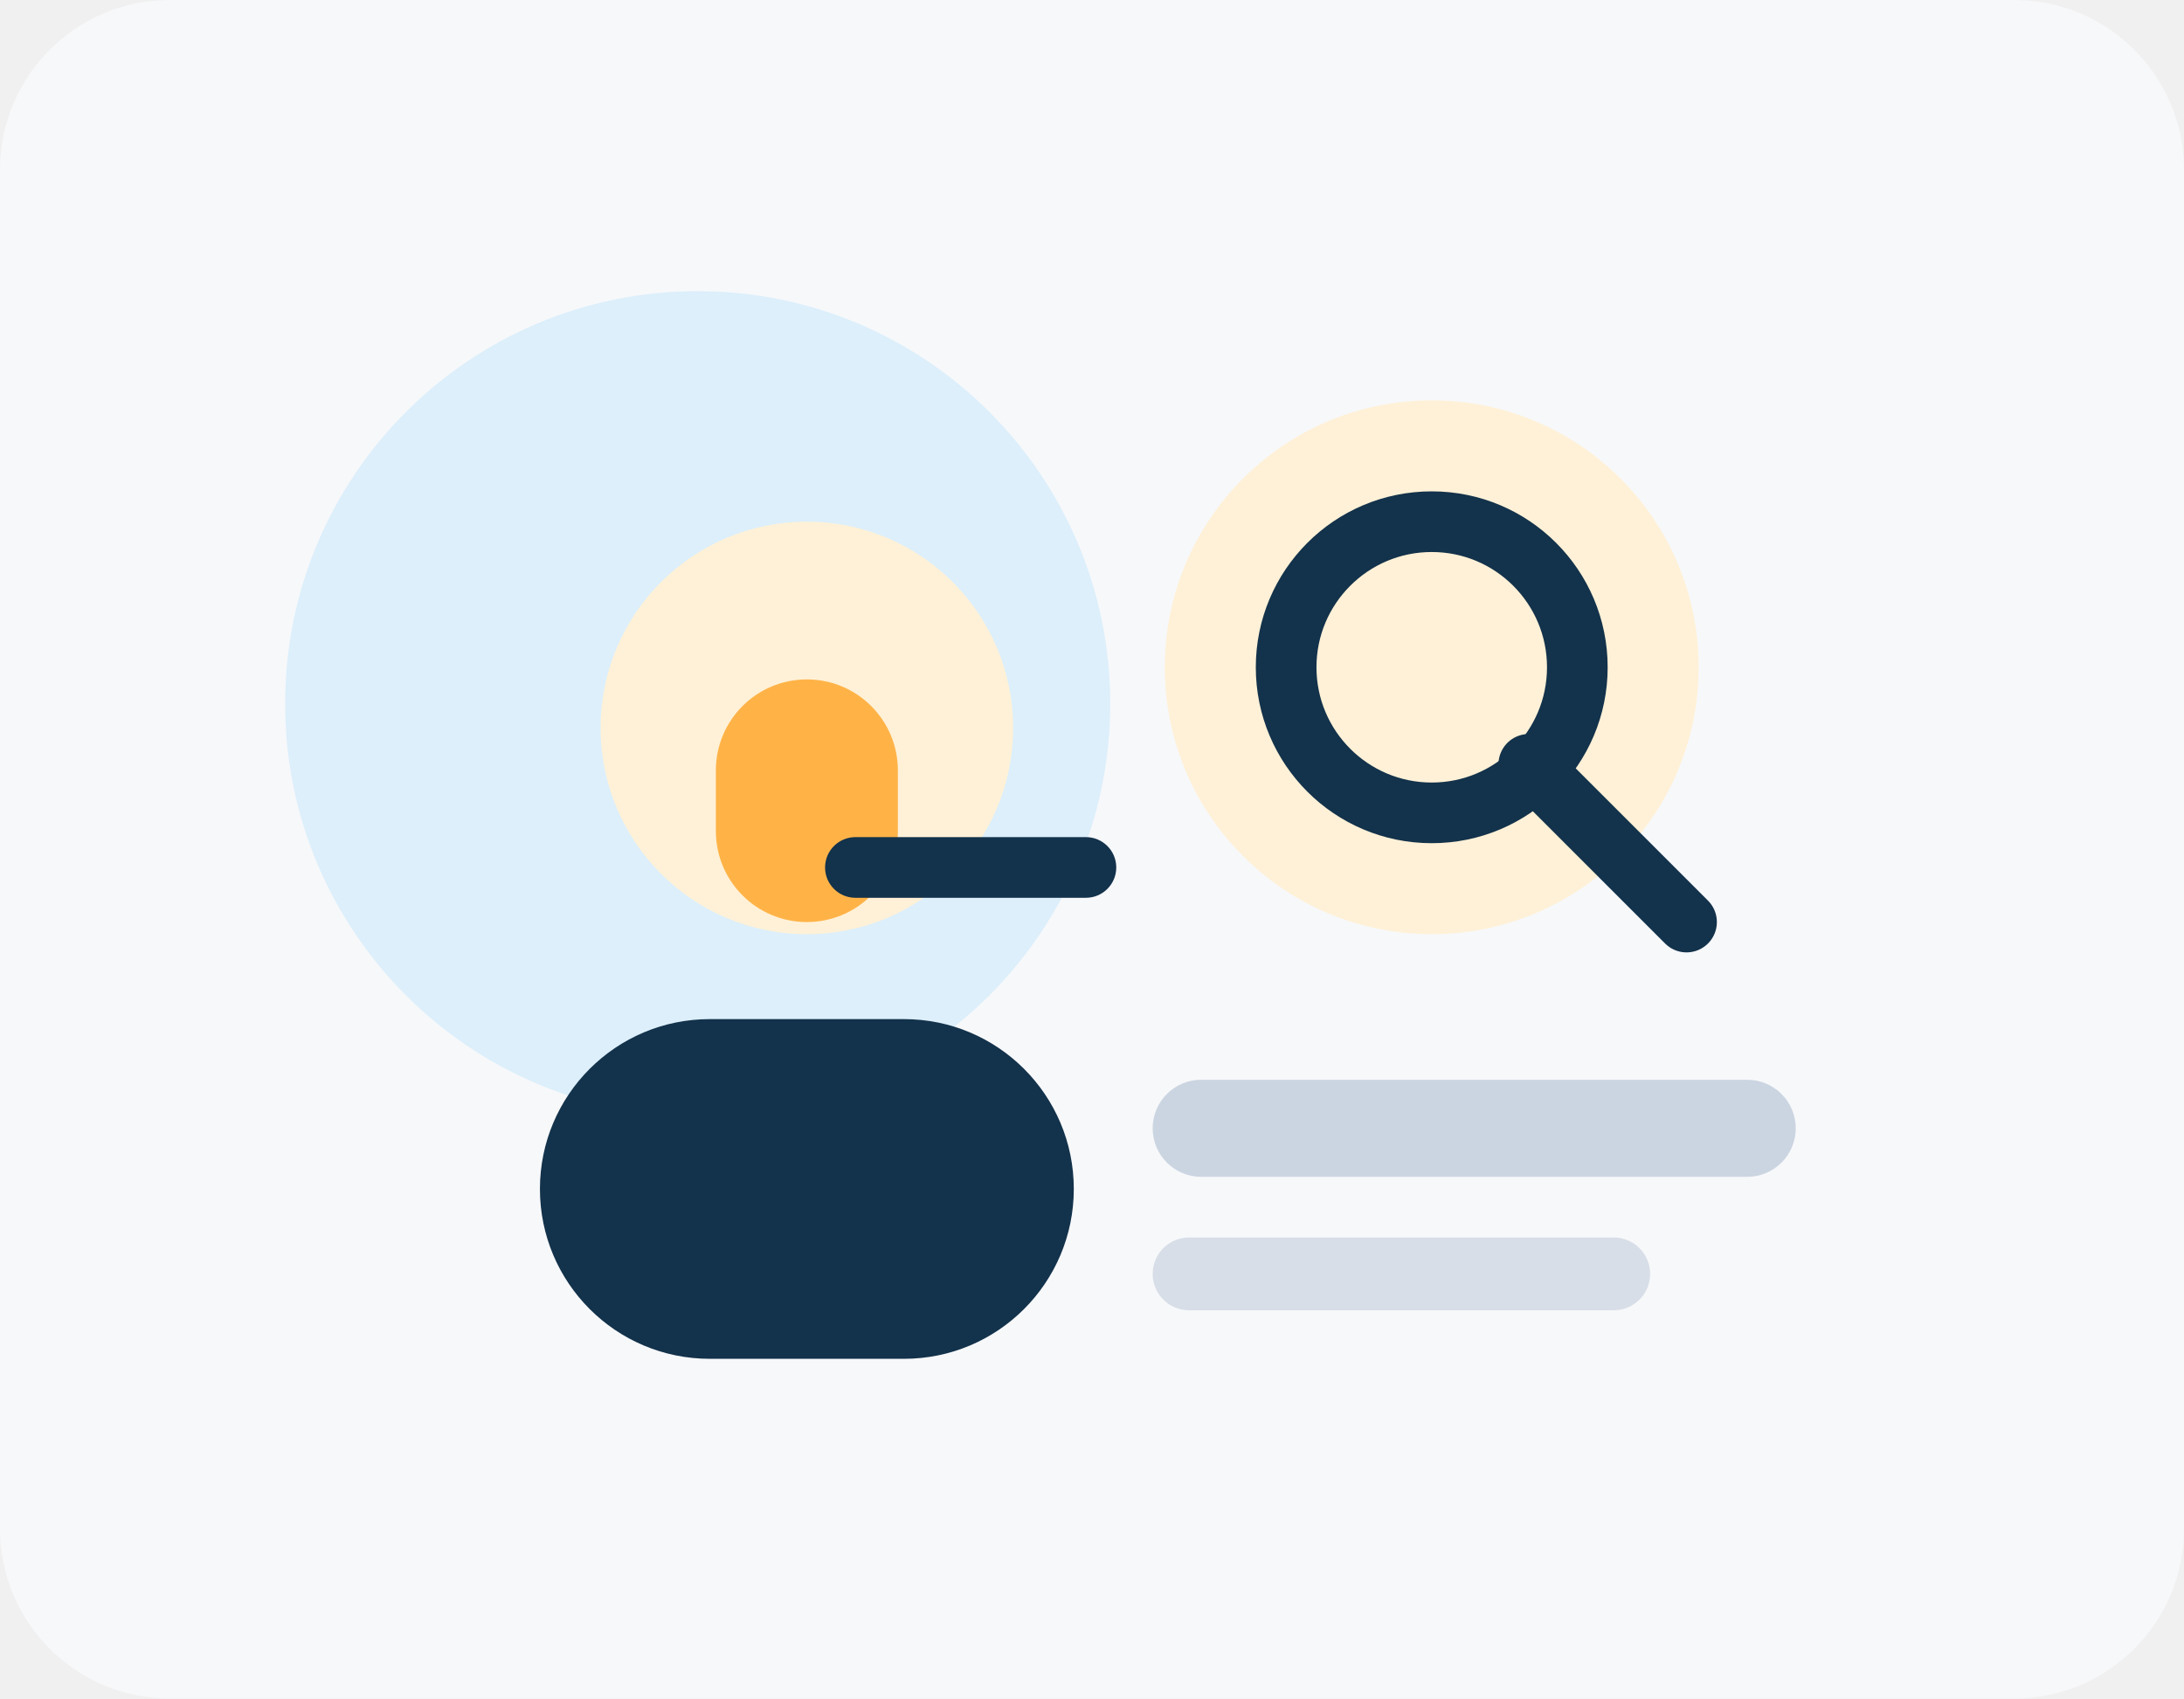
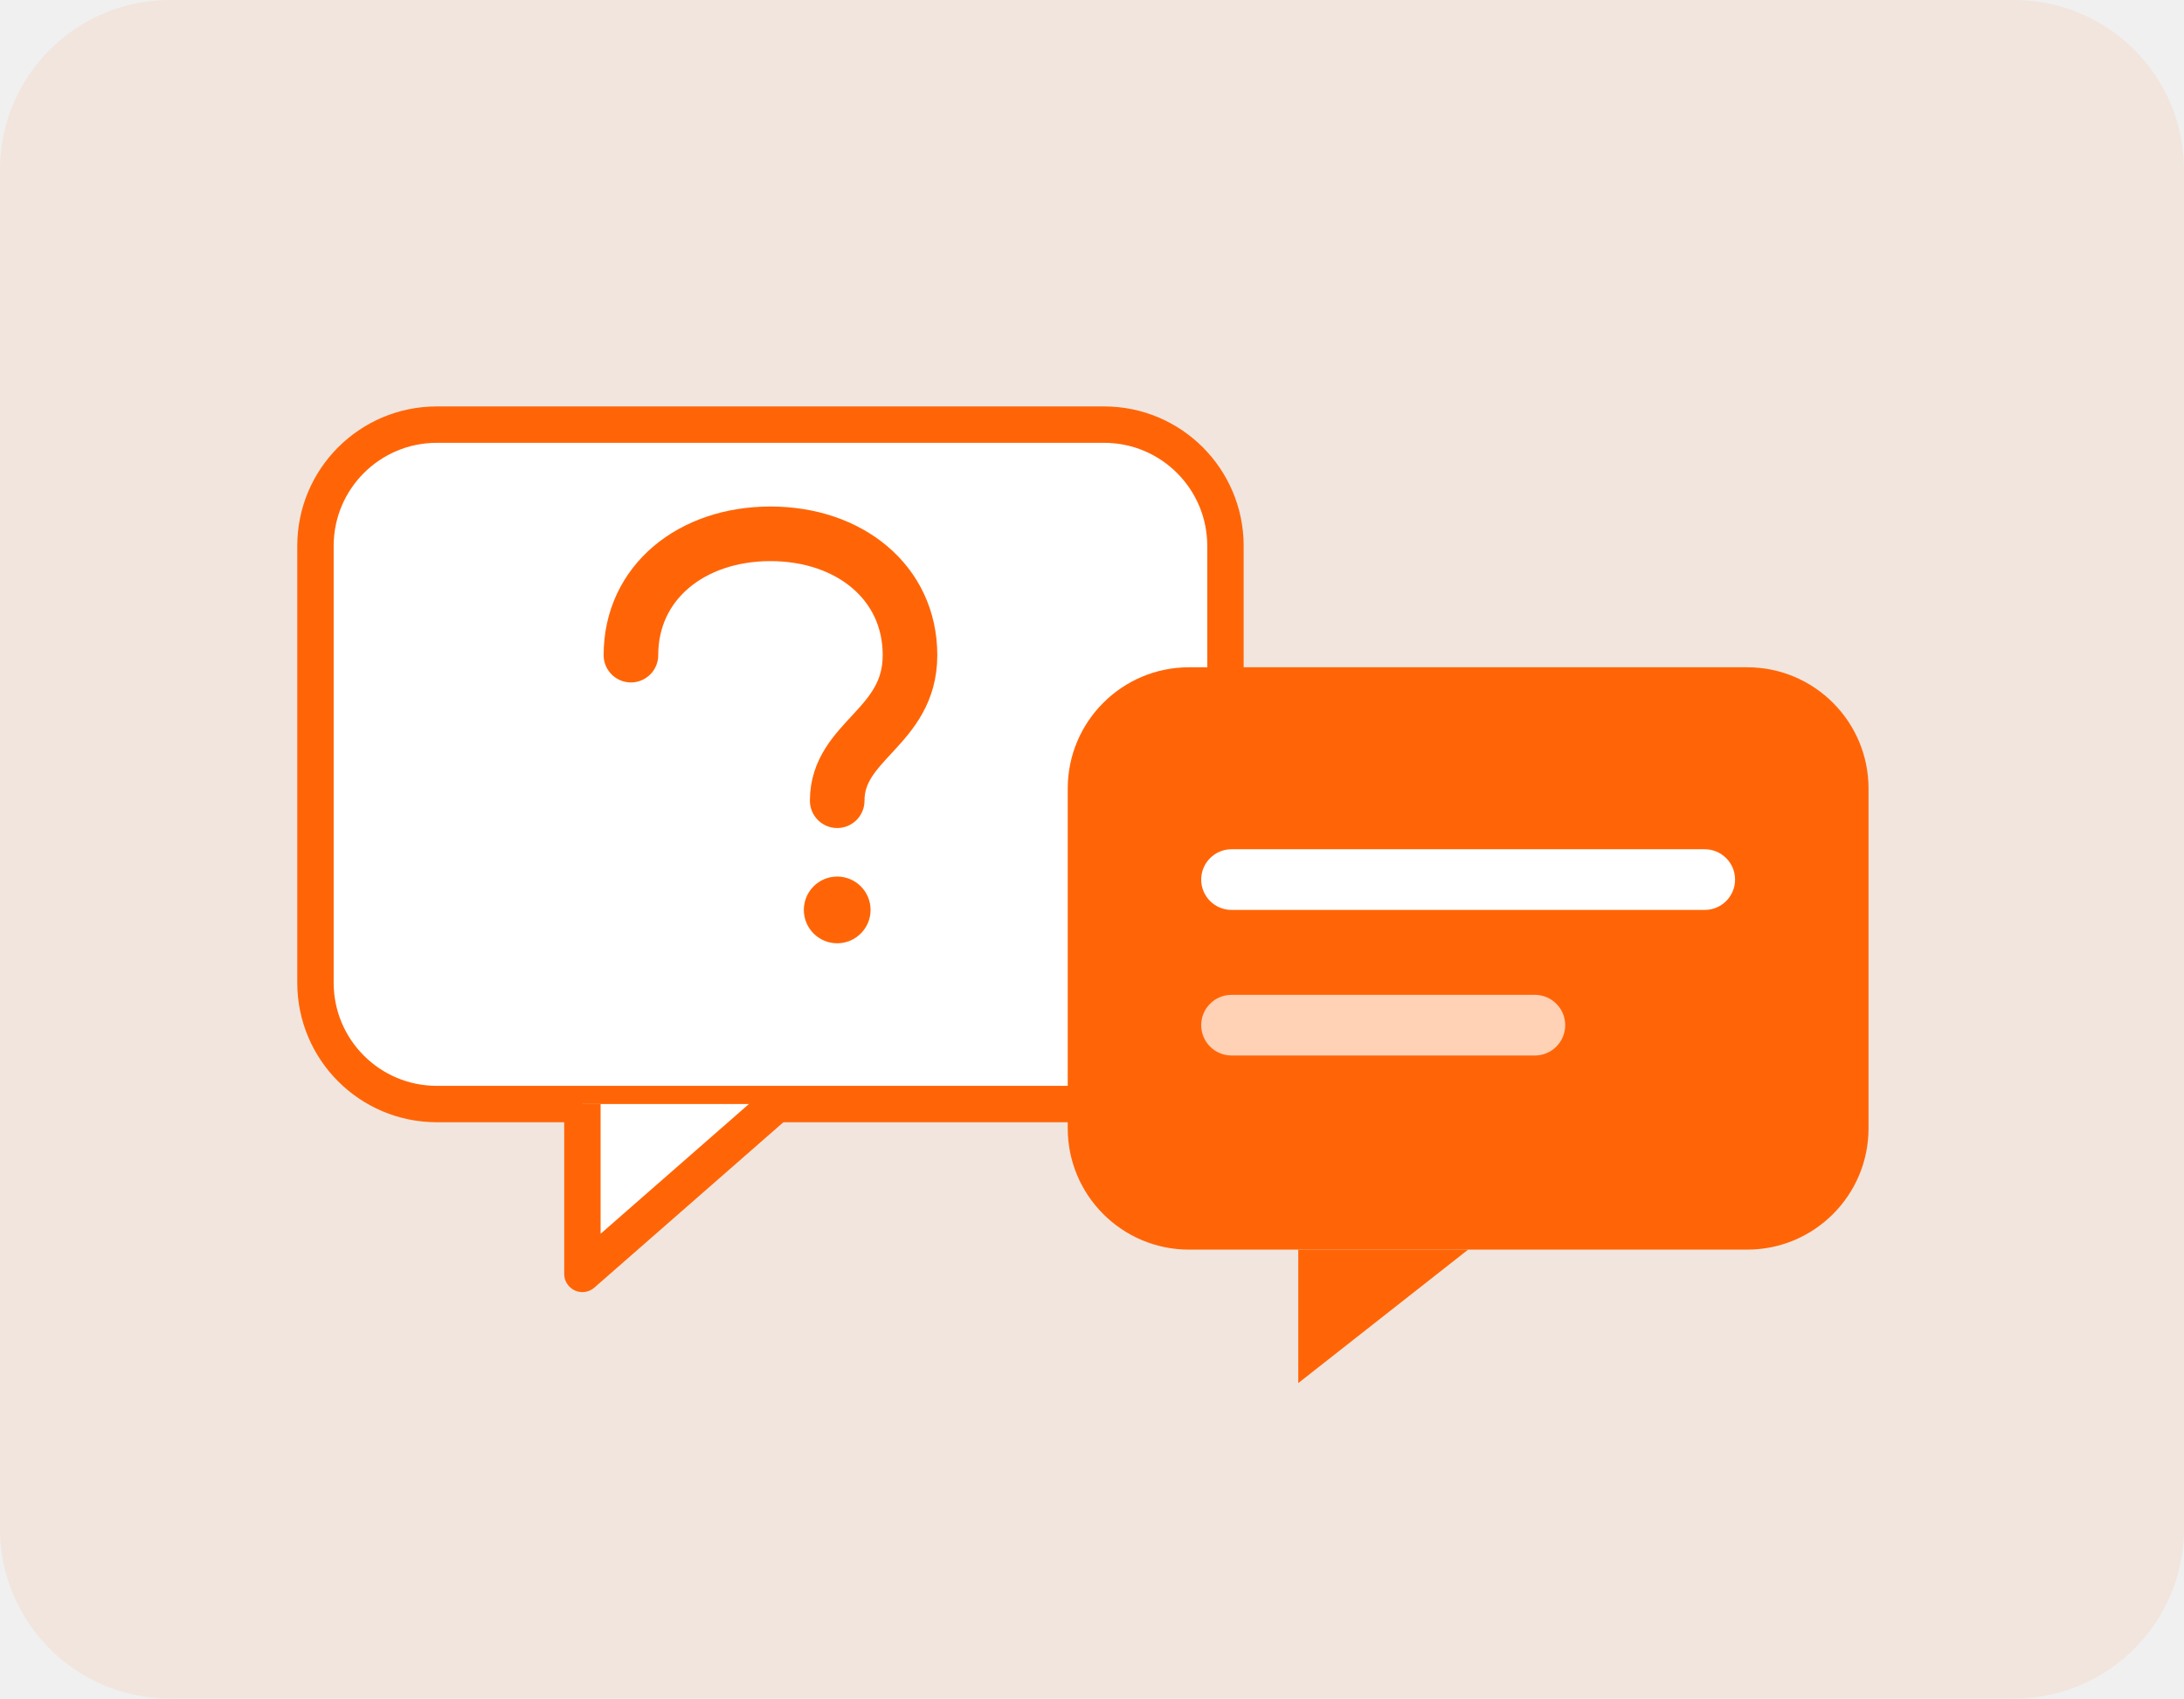
<svg xmlns="http://www.w3.org/2000/svg" width="360" height="280" viewBox="0 0 360 280" fill="none">
-   <rect width="360" height="280" rx="28" fill="#F7F8FA" />
-   <circle cx="115" cy="116" r="68" fill="#DCEFFB" />
-   <rect x="89" y="168" width="88" height="56" rx="28" fill="#13324B" />
-   <circle cx="133" cy="120" r="34" fill="#FFF1D7" />
-   <rect x="118" y="112" width="30" height="40" rx="15" fill="#FFB347" />
-   <rect x="136" y="138" width="48" height="10" rx="5" fill="#13324B" />
-   <circle cx="236" cy="110" r="44" fill="#FFF1D7" />
-   <circle cx="236" cy="110" r="24" stroke="#13324B" stroke-width="10" />
-   <path d="M252 126L278 152" stroke="#13324B" stroke-width="10" stroke-linecap="round" />
-   <rect x="190" y="178" width="106" height="16" rx="8" fill="#CBD5E1" />
-   <rect x="190" y="204" width="82" height="12" rx="6" fill="#D7DEE7" />
+   <rect width="360" height="280" rx="28" fill="#ff6507" fill-opacity="0.08" />
+   <rect x="52" y="70" width="150" height="112" rx="20" fill="#fff" stroke="#ff6507" stroke-width="6" />
+   <path d="M96 182L96 210L128 182" fill="#fff" stroke="#ff6507" stroke-width="6" stroke-linejoin="round" />
+   <path d="M104 108C104 96 114 88 127 88C140 88 150 96 150 108C150 120 138 122 138 132" stroke="#FF6507" stroke-width="9" stroke-linecap="round" />
+   <circle cx="138" cy="150" r="5.5" fill="#FF6507" />
+   <rect x="176" y="110" width="132" height="96" rx="20" fill="#ff6507" />
+   <rect x="198" y="140" width="88" height="10" rx="5" fill="#fff" />
+   <rect x="198" y="164" width="60" height="10" rx="5" fill="#fff" fill-opacity="0.7" />
+   <path d="M214 206L214 228L242 206" fill="#ff6507" />
</svg>
